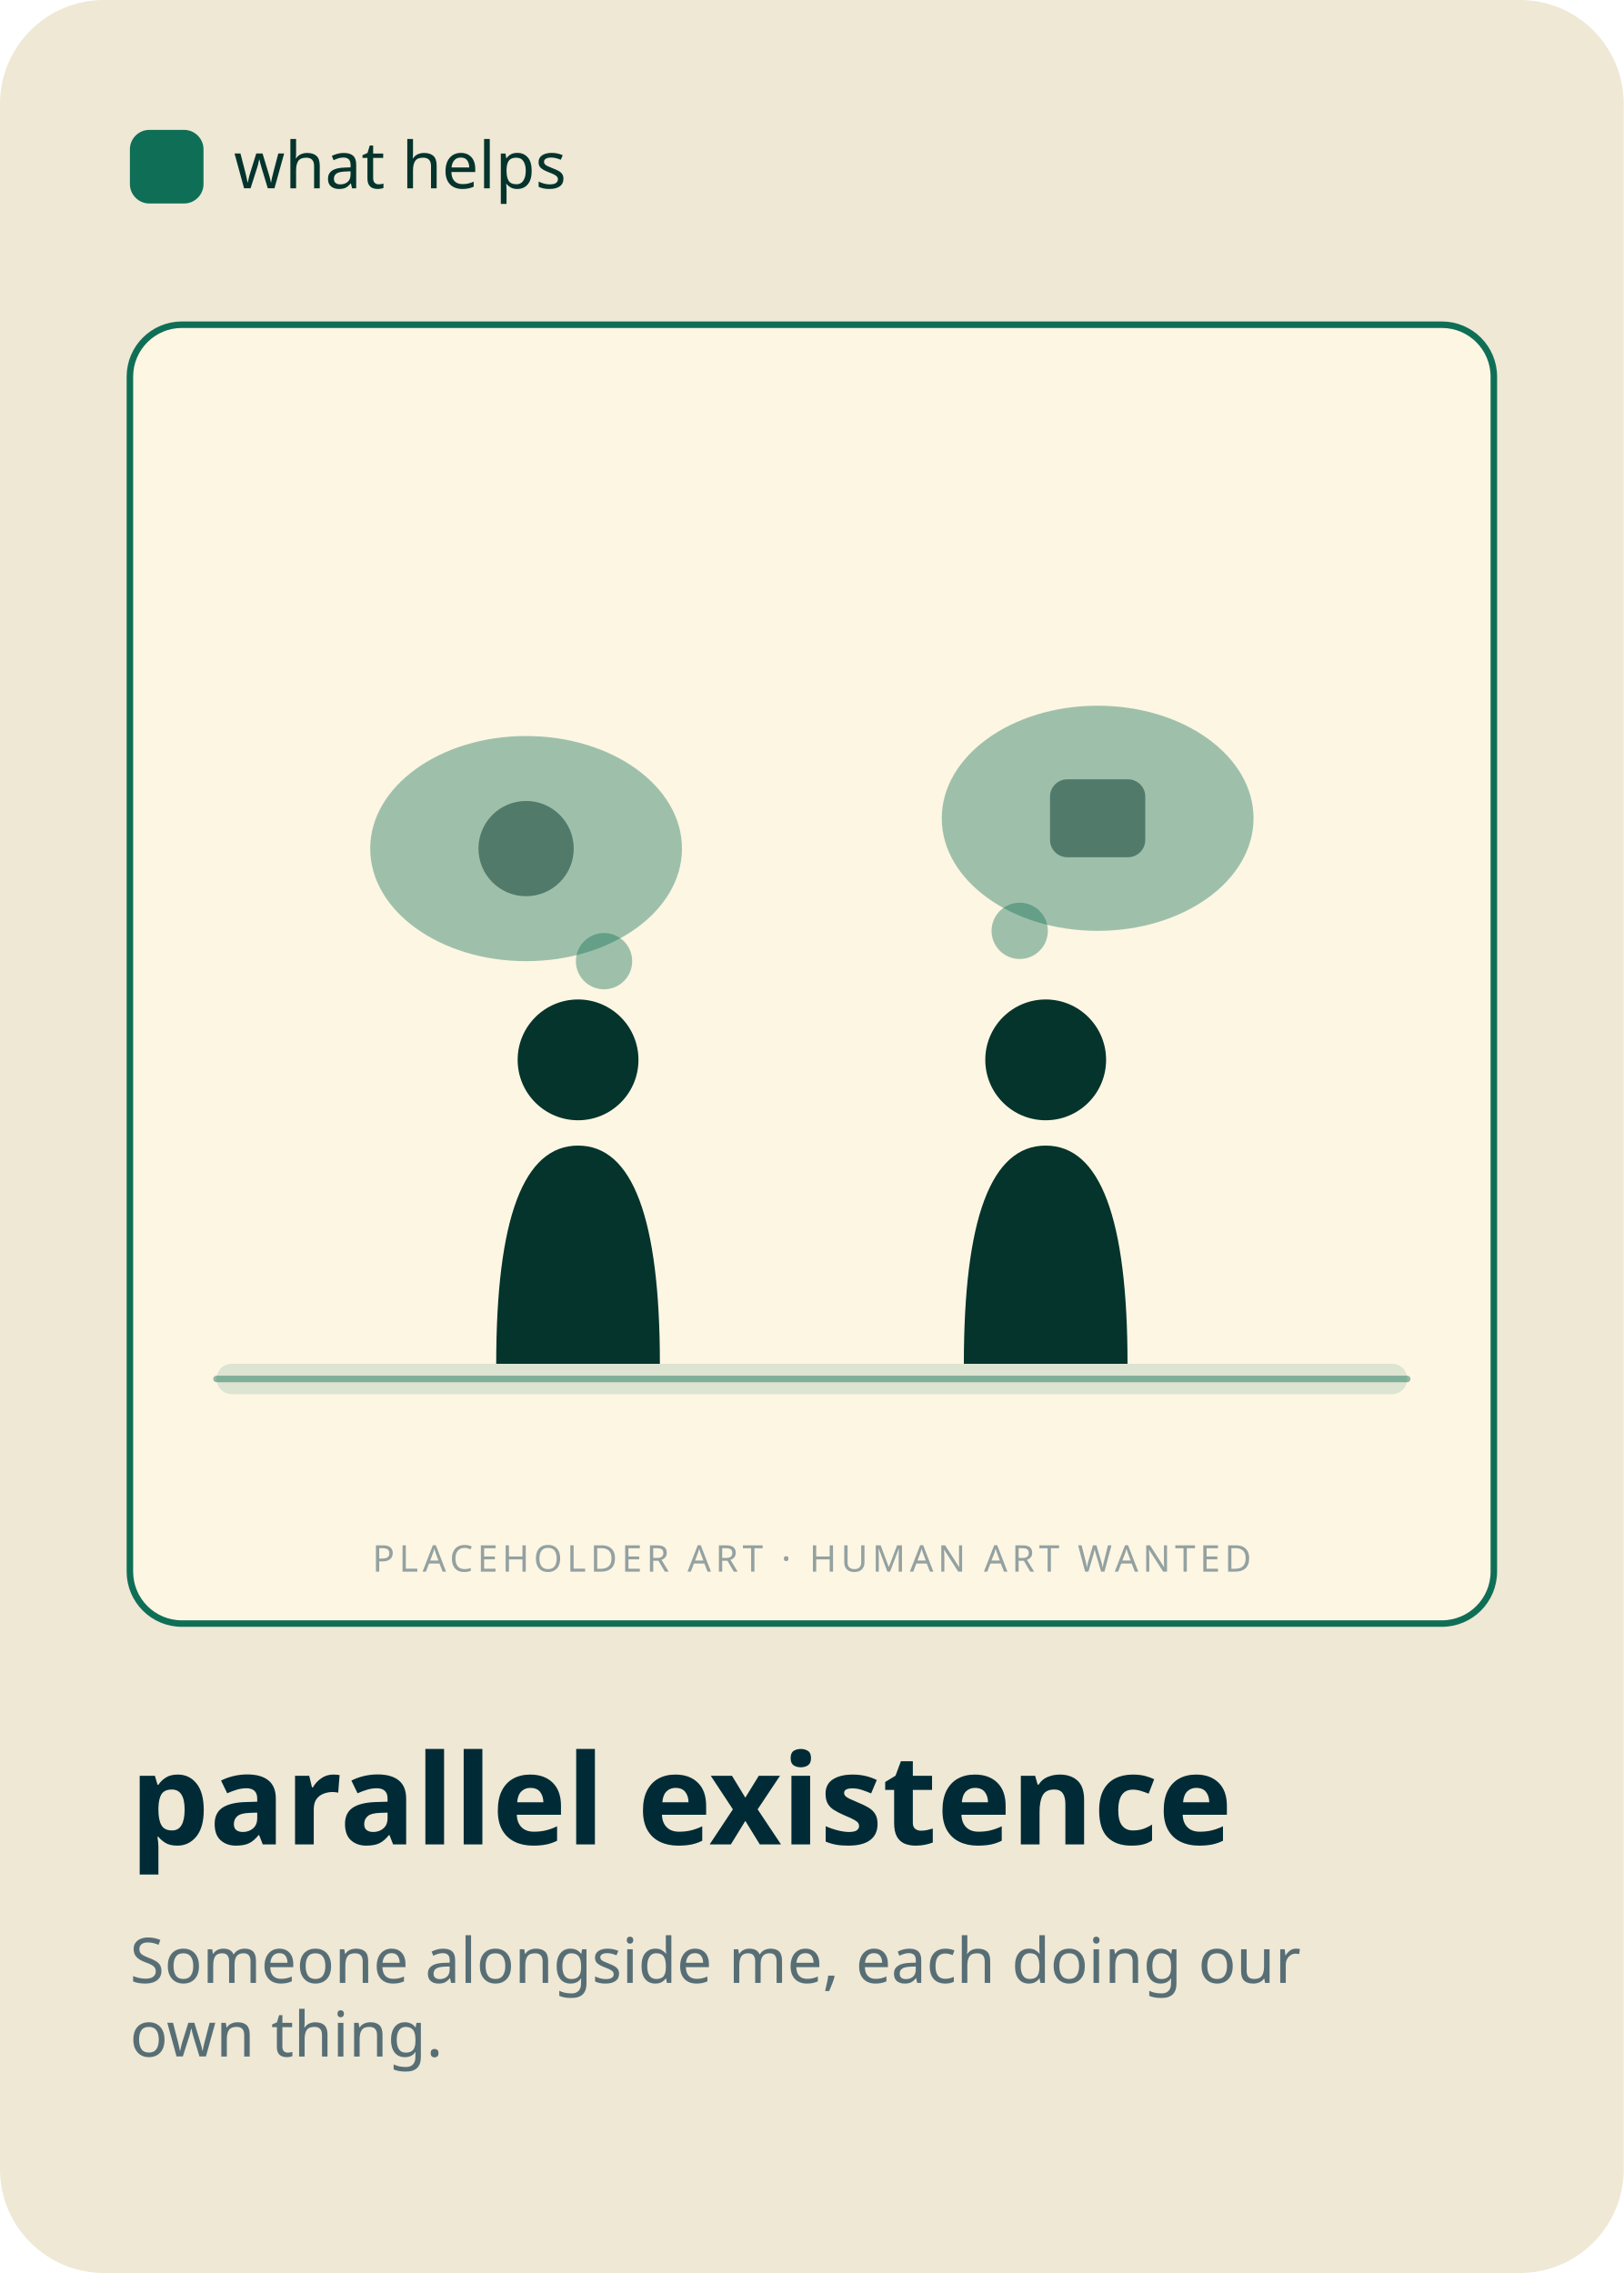
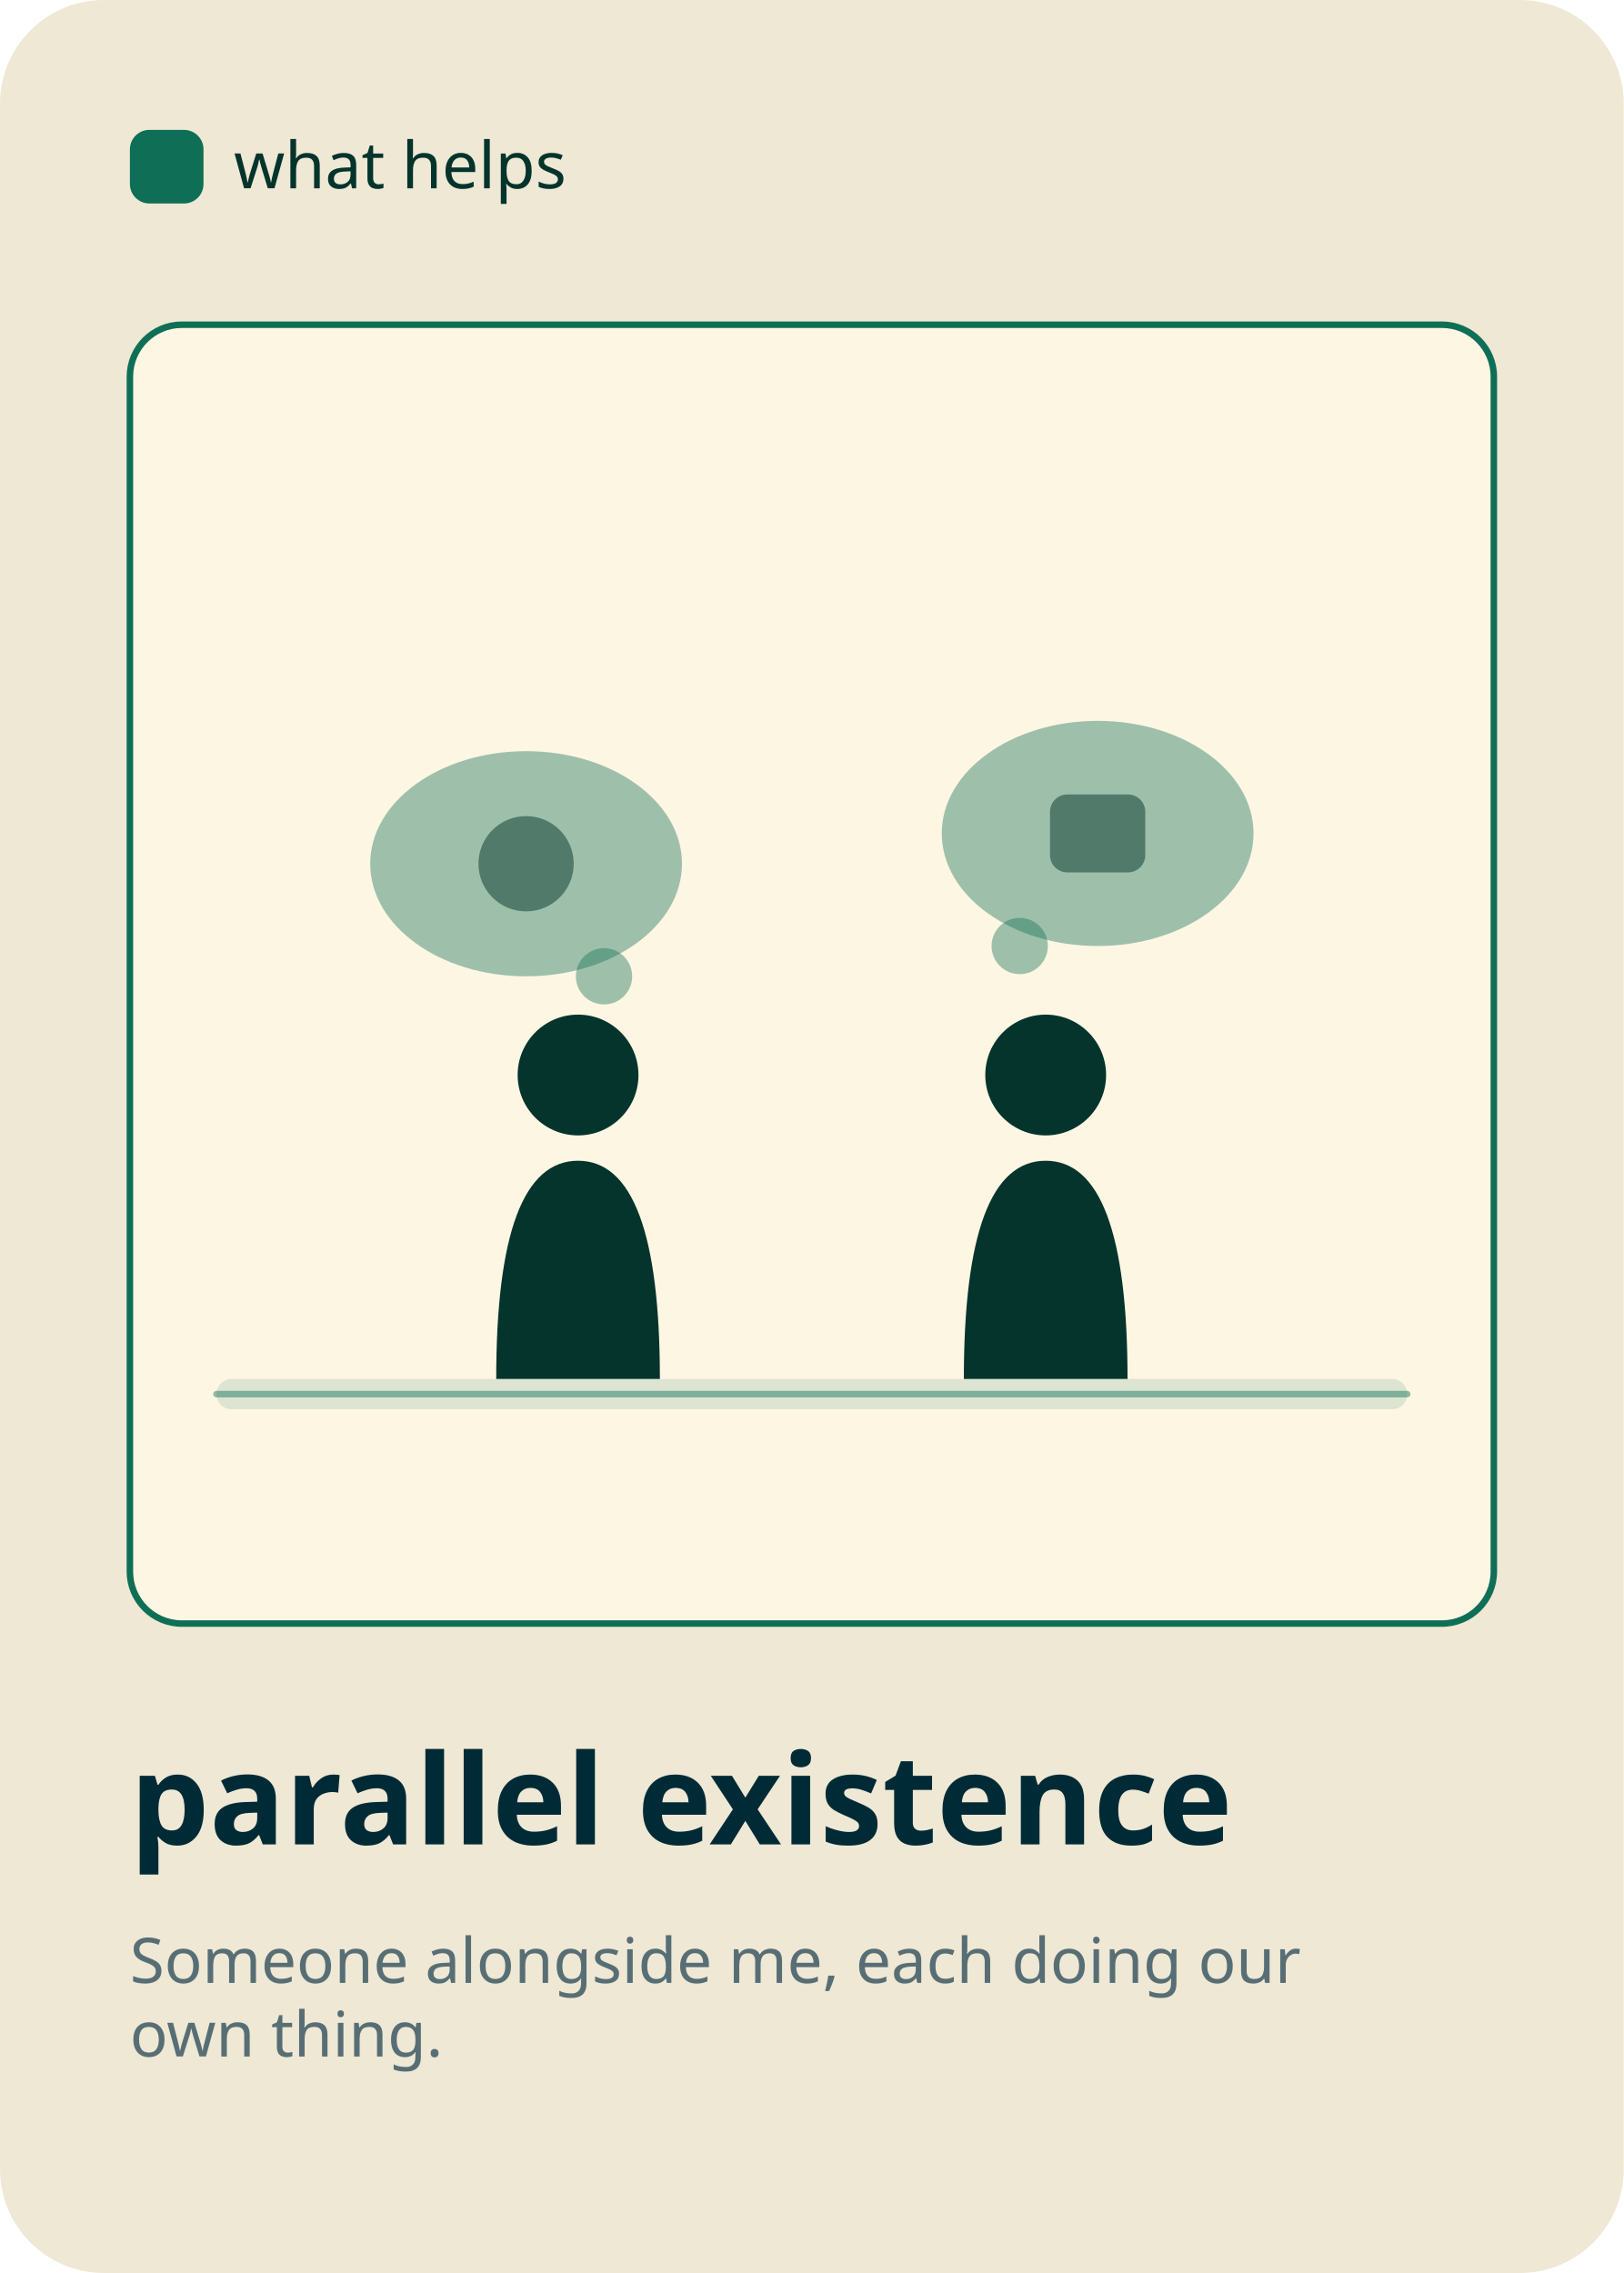
<svg xmlns="http://www.w3.org/2000/svg" viewBox="0 0 750 1050" width="750" height="1050">
  <defs>
    <clipPath id="art-window">
      <rect x="60" y="150" width="630" height="600" rx="24" />
    </clipPath>
  </defs>
  <rect x="0" y="0" width="750" height="1050" rx="48" fill="#eee8d5" />
  <rect x="60" y="60" width="34" height="34" rx="9" fill="#0F6E56" />
  <text x="108" y="87" font-family="'Atkinson Hyperlegible','Atkinson Hyperlegible Next',sans-serif" font-size="30" font-weight="500" fill="#04342C">what helps</text>
  <rect id="art" x="60" y="150" width="630" height="600" rx="24" fill="#fdf6e3" />
  <g id="art-illustration" clip-path="url(#art-window)">
-     <g transform="translate(60 178)">
+     <g transform="translate(60 185)">
      <g stroke-linecap="round" stroke-linejoin="round">
        <rect x="40.0" y="452.0" width="550.0" height="14.0" rx="7.0" fill="#0F6E56" fill-opacity="0.13" />
        <line x1="40.0" y1="459.0" x2="590.0" y2="459.0" stroke-opacity="0.45" fill="none" stroke="#0F6E56" stroke-width="3" />
        <path d="M169.2 452.0 Q169.2 351.2 207.0 351.2 Q244.8 351.2 244.8 452.0 Z" fill="#04342C" fill-opacity="1.0" />
        <circle cx="207.0" cy="311.6" r="27.9" fill="#04342C" fill-opacity="1.0" />
        <path d="M385.2 452.0 Q385.2 351.2 423.0 351.2 Q460.8 351.2 460.8 452.0 Z" fill="#04342C" fill-opacity="1.0" />
        <circle cx="423.0" cy="311.6" r="27.9" fill="#04342C" fill-opacity="1.0" />
        <ellipse cx="183.0" cy="214.0" rx="72.0" ry="52.0" fill="#0F6E56" fill-opacity="0.4" />
        <circle cx="219.0" cy="266.0" r="13.0" fill="#0F6E56" fill-opacity="0.4" />
        <ellipse cx="447.0" cy="200.0" rx="72.0" ry="52.0" fill="#0F6E56" fill-opacity="0.4" />
        <circle cx="411.0" cy="252.0" r="13.0" fill="#0F6E56" fill-opacity="0.4" />
        <circle cx="183.0" cy="214.0" r="22.0" fill="#04342C" fill-opacity="0.5" />
        <rect x="425.0" y="182.0" width="44.0" height="36.0" rx="8.0" fill="#04342C" fill-opacity="0.5" />
      </g>
    </g>
  </g>
  <rect x="60" y="150" width="630" height="600" rx="24" fill="none" stroke="#0F6E56" stroke-width="3" />
-   <text x="375" y="726" text-anchor="middle" font-family="'Atkinson Hyperlegible','Atkinson Hyperlegible Next',sans-serif" font-size="17" fill="#93a1a1" letter-spacing="2">PLACEHOLDER ART · HUMAN ART WANTED</text>
  <text x="60" y="852" font-family="'Atkinson Hyperlegible','Atkinson Hyperlegible Next',sans-serif" font-size="58" font-weight="700" fill="#002b36">parallel existence</text>
  <text x="60" y="916" font-family="'Atkinson Hyperlegible','Atkinson Hyperlegible Next',sans-serif" font-size="29" fill="#586e75">Someone alongside me, each doing our</text>
  <text x="60" y="950" font-family="'Atkinson Hyperlegible','Atkinson Hyperlegible Next',sans-serif" font-size="29" fill="#586e75">own thing.</text>
</svg>
